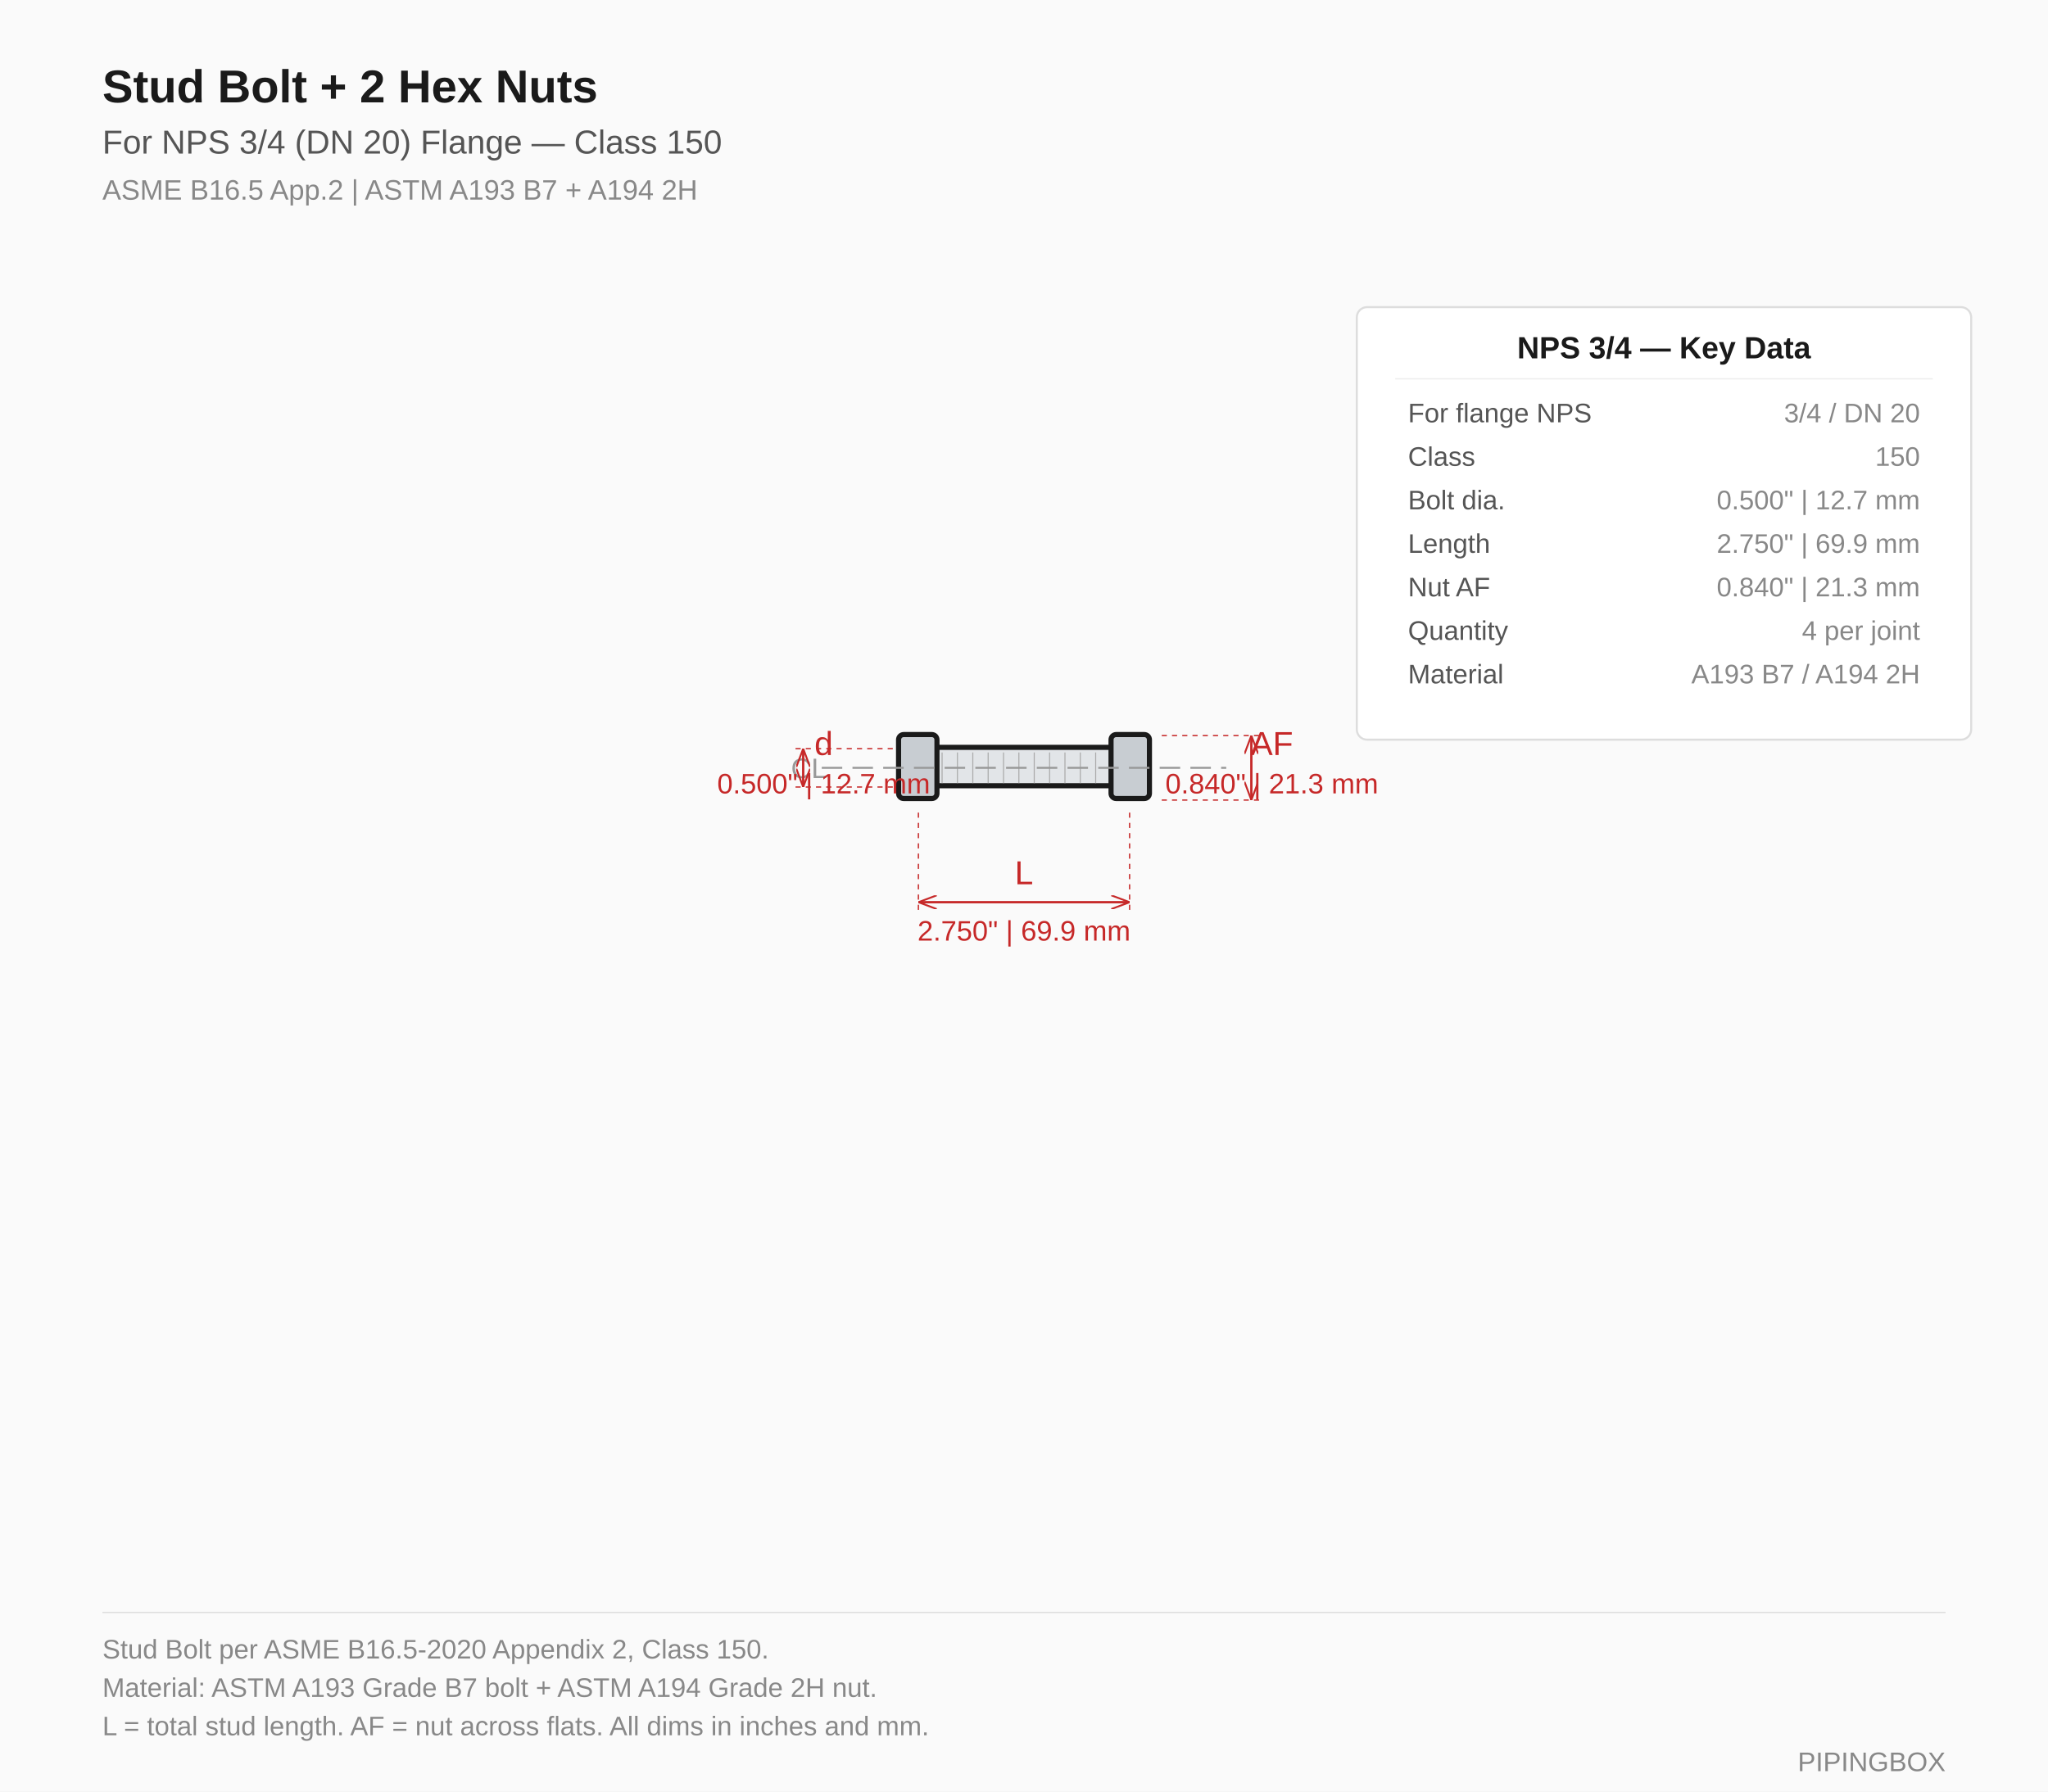
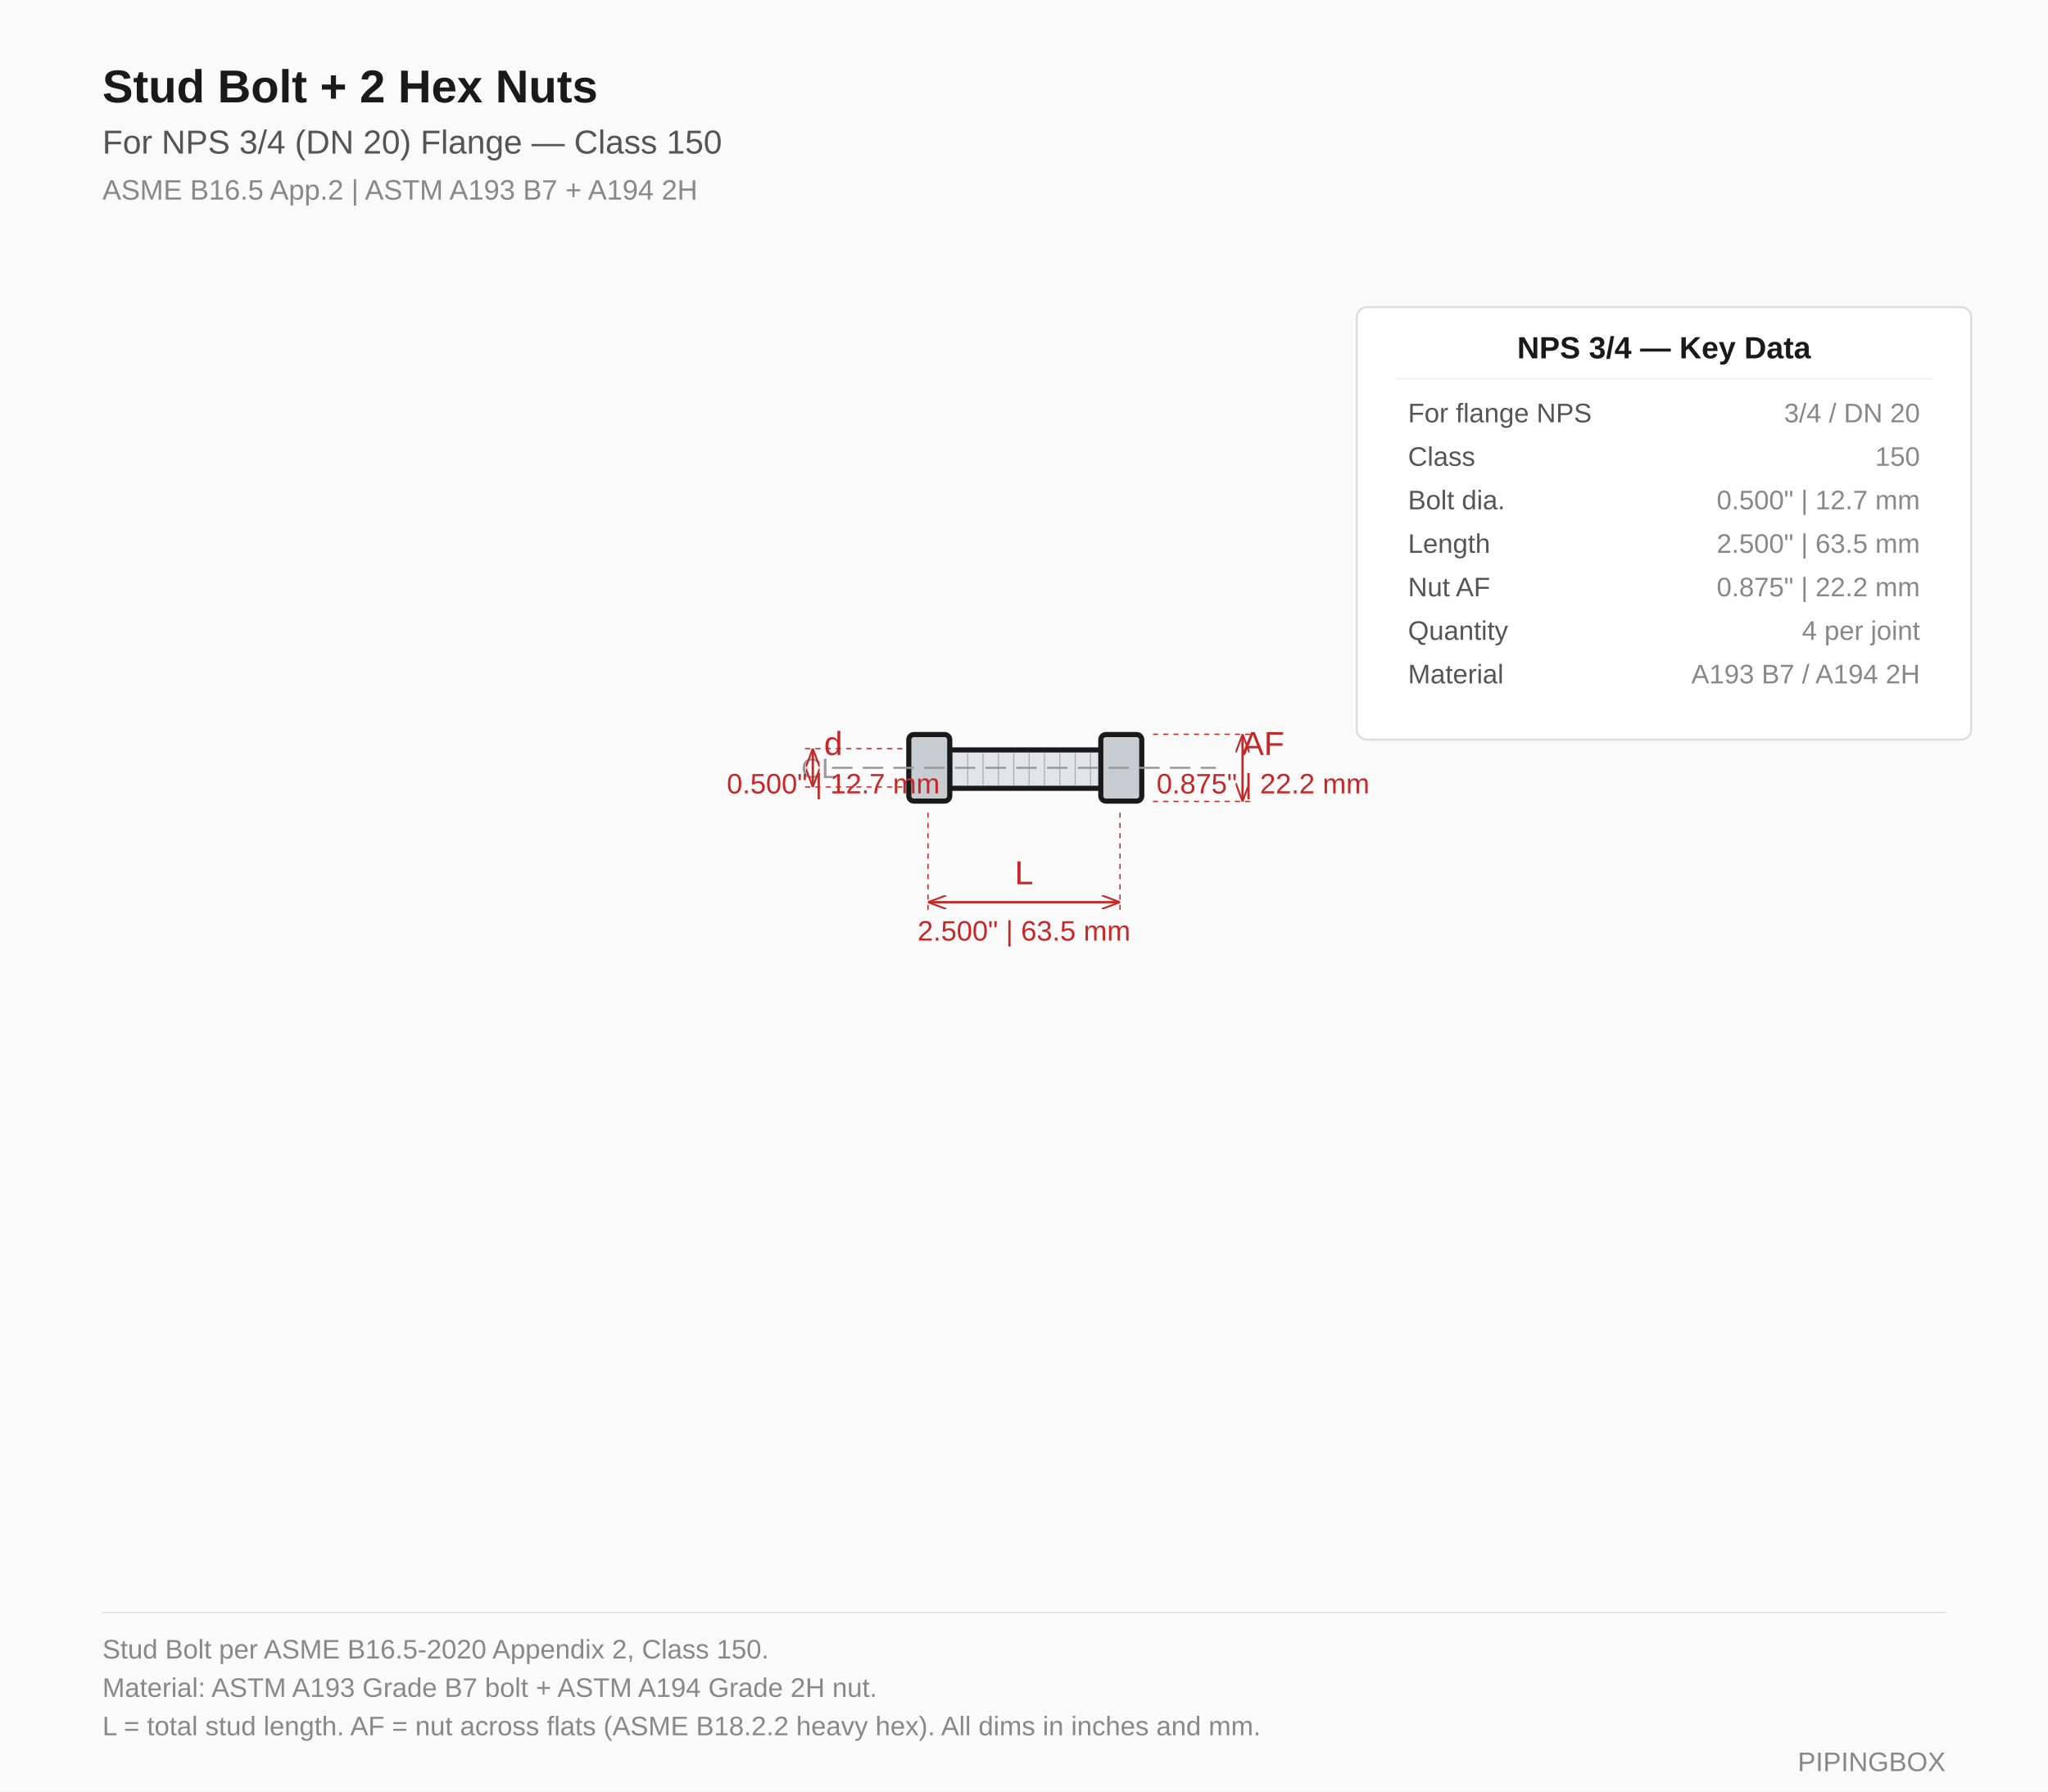
<svg xmlns="http://www.w3.org/2000/svg" viewBox="0 0 800 700" width="800" height="700">
  <defs>
    <style>
    .profile{stroke:#1a1a1a;stroke-width:2;fill:#e2e5e8}
    .bore{stroke:#555;stroke-width:1;fill:none;stroke-dasharray:4 2}
    .centerline{stroke:#999;stroke-width:.8;stroke-dasharray:8 4;fill:none}
    .dim-line{stroke:#c62828;stroke-width:.9;fill:none}
    .dim-text{font-family:'Segoe UI',Arial,sans-serif;font-size:13px;fill:#c62828;text-anchor:middle}
    .dim-sub{font-family:'Segoe UI',Arial,sans-serif;font-size:11px;fill:#c62828;text-anchor:middle}
    .title{font-family:'Segoe UI',Arial,sans-serif;font-size:18px;font-weight:600;fill:#1a1a1a}
    .subtitle{font-family:'Segoe UI',Arial,sans-serif;font-size:13px;fill:#555}
    .std-ref{font-family:'Segoe UI',Arial,sans-serif;font-size:11px;fill:#888}
    .note{font-family:'Segoe UI',Arial,sans-serif;font-size:10.5px;fill:#888}
    .label{font-family:'Segoe UI',Arial,sans-serif;font-size:11px;fill:#999;text-anchor:middle}
    .tbl-hdr{font-family:'Segoe UI',Arial,sans-serif;font-size:12px;fill:#1a1a1a;font-weight:600;text-anchor:middle}
    .tbl-key{font-family:'Segoe UI',Arial,sans-serif;font-size:10.5px;fill:#555;text-anchor:start}
    .tbl-val{font-family:'Segoe UI',Arial,sans-serif;font-size:10.5px;fill:#888;text-anchor:end}
  </style>
    <marker id="as" markerWidth="8" markerHeight="6" refX="0" refY="3" orient="auto">
      <path d="M8,0 L0,3 L8,6" fill="none" stroke="#c62828" stroke-width=".8" />
    </marker>
    <marker id="ae" markerWidth="8" markerHeight="6" refX="8" refY="3" orient="auto">
      <path d="M0,0 L8,3 L0,6" fill="none" stroke="#c62828" stroke-width=".8" />
    </marker>
  </defs>
  <rect width="800" height="700" fill="#fafafa" />
  <text x="40" y="40" class="title">Stud Bolt + 2 Hex Nuts</text>
  <text x="40" y="60" class="subtitle">For NPS 3/4 (DN 20) Flange — Class 150</text>
  <text x="40" y="78" class="std-ref">ASME B16.5 App.2 | ASTM A193 B7 + A194 2H</text>
-   <rect x="359" y="292" width="82" height="15" class="profile" />
-   <line x1="362" y1="294" x2="362" y2="306" stroke="#aaa" stroke-width=".4" />
-   <line x1="368" y1="294" x2="368" y2="306" stroke="#aaa" stroke-width=".4" />
-   <line x1="374" y1="294" x2="374" y2="306" stroke="#aaa" stroke-width=".4" />
-   <line x1="380" y1="294" x2="380" y2="306" stroke="#aaa" stroke-width=".4" />
-   <line x1="386" y1="294" x2="386" y2="306" stroke="#aaa" stroke-width=".4" />
-   <line x1="392" y1="294" x2="392" y2="306" stroke="#aaa" stroke-width=".4" />
-   <line x1="398" y1="294" x2="398" y2="306" stroke="#aaa" stroke-width=".4" />
-   <line x1="404" y1="294" x2="404" y2="306" stroke="#aaa" stroke-width=".4" />
-   <line x1="410" y1="294" x2="410" y2="306" stroke="#aaa" stroke-width=".4" />
-   <line x1="416" y1="294" x2="416" y2="306" stroke="#aaa" stroke-width=".4" />
-   <line x1="422" y1="294" x2="422" y2="306" stroke="#aaa" stroke-width=".4" />
-   <line x1="428" y1="294" x2="428" y2="306" stroke="#aaa" stroke-width=".4" />
-   <line x1="434" y1="294" x2="434" y2="306" stroke="#aaa" stroke-width=".4" />
-   <rect x="351" y="287" width="15" height="25" rx="2" fill="#c8cdd2" stroke="#1a1a1a" stroke-width="2" />
-   <rect x="434" y="287" width="15" height="25" rx="2" fill="#c8cdd2" stroke="#1a1a1a" stroke-width="2" />
-   <line x1="321" y1="300" x2="479" y2="300" class="centerline" />
-   <text x="316" y="304" class="label" text-anchor="end">CL</text>
-   <line x1="358.75" y1="317.5" x2="358.75" y2="357.5" stroke="#c62828" stroke-width=".5" stroke-dasharray="2 2" />
-   <line x1="441.25" y1="317.5" x2="441.25" y2="357.5" stroke="#c62828" stroke-width=".5" stroke-dasharray="2 2" />
-   <line x1="358.75" y1="352.5" x2="441.25" y2="352.5" class="dim-line" marker-start="url(#as)" marker-end="url(#ae)" />
+   <rect x="363" y="293" width="75" height="15" class="profile" />
+   <line x1="366" y1="294" x2="366" y2="307" stroke="#aaa" stroke-width=".4" />
+   <line x1="372" y1="294" x2="372" y2="307" stroke="#aaa" stroke-width=".4" />
+   <line x1="378" y1="294" x2="378" y2="307" stroke="#aaa" stroke-width=".4" />
+   <line x1="384" y1="294" x2="384" y2="307" stroke="#aaa" stroke-width=".4" />
+   <line x1="390" y1="294" x2="390" y2="307" stroke="#aaa" stroke-width=".4" />
+   <line x1="396" y1="294" x2="396" y2="307" stroke="#aaa" stroke-width=".4" />
+   <line x1="402" y1="294" x2="402" y2="307" stroke="#aaa" stroke-width=".4" />
+   <line x1="408" y1="294" x2="408" y2="307" stroke="#aaa" stroke-width=".4" />
+   <line x1="414" y1="294" x2="414" y2="307" stroke="#aaa" stroke-width=".4" />
+   <line x1="420" y1="294" x2="420" y2="307" stroke="#aaa" stroke-width=".4" />
+   <line x1="426" y1="294" x2="426" y2="307" stroke="#aaa" stroke-width=".4" />
+   <line x1="432" y1="294" x2="432" y2="307" stroke="#aaa" stroke-width=".4" />
+   <rect x="355" y="287" width="16" height="26" rx="2" fill="#c8cdd2" stroke="#1a1a1a" stroke-width="2" />
+   <rect x="430" y="287" width="16" height="26" rx="2" fill="#c8cdd2" stroke="#1a1a1a" stroke-width="2" />
+   <line x1="325" y1="300" x2="475" y2="300" class="centerline" />
+   <text x="320" y="304" class="label" text-anchor="end">CL</text>
+   <line x1="362.5" y1="317.5" x2="362.5" y2="357.5" stroke="#c62828" stroke-width=".5" stroke-dasharray="2 2" />
+   <line x1="437.5" y1="317.5" x2="437.5" y2="357.5" stroke="#c62828" stroke-width=".5" stroke-dasharray="2 2" />
+   <line x1="362.5" y1="352.5" x2="437.5" y2="352.5" class="dim-line" marker-start="url(#as)" marker-end="url(#ae)" />
  <text x="400" y="345.5" class="dim-text">L</text>
-   <text x="400" y="367.5" class="dim-sub">2.750" | 69.9 mm</text>
-   <line x1="348.75" y1="292.5" x2="308.75" y2="292.5" stroke="#c62828" stroke-width=".5" stroke-dasharray="2 2" />
-   <line x1="348.75" y1="307.5" x2="308.75" y2="307.5" stroke="#c62828" stroke-width=".5" stroke-dasharray="2 2" />
-   <line x1="313.75" y1="292.5" x2="313.75" y2="307.5" class="dim-line" marker-start="url(#as)" marker-end="url(#ae)" />
-   <text x="321.75" y="295.0" class="dim-text" text-anchor="start">d</text>
-   <text x="321.75" y="310.0" class="dim-sub" text-anchor="start">0.500" | 12.7 mm</text>
-   <line x1="453.81" y1="287.4" x2="493.81" y2="287.4" stroke="#c62828" stroke-width=".5" stroke-dasharray="2 2" />
-   <line x1="453.81" y1="312.6" x2="493.81" y2="312.6" stroke="#c62828" stroke-width=".5" stroke-dasharray="2 2" />
-   <line x1="488.81" y1="287.4" x2="488.81" y2="312.6" class="dim-line" marker-start="url(#as)" marker-end="url(#ae)" />
-   <text x="496.81" y="295.0" class="dim-text" text-anchor="start">AF</text>
-   <text x="496.81" y="310.0" class="dim-sub" text-anchor="start">0.840" | 21.3 mm</text>
+   <text x="400" y="367.5" class="dim-sub">2.500" | 63.5 mm</text>
+   <line x1="352.5" y1="292.5" x2="312.5" y2="292.5" stroke="#c62828" stroke-width=".5" stroke-dasharray="2 2" />
+   <line x1="352.5" y1="307.5" x2="312.5" y2="307.5" stroke="#c62828" stroke-width=".5" stroke-dasharray="2 2" />
+   <line x1="317.5" y1="292.5" x2="317.5" y2="307.5" class="dim-line" marker-start="url(#as)" marker-end="url(#ae)" />
+   <text x="325.5" y="295" class="dim-text" text-anchor="start">d</text>
+   <text x="325.5" y="310" class="dim-sub" text-anchor="start">0.500" | 12.7 mm</text>
+   <line x1="450.375" y1="286.875" x2="490.375" y2="286.875" stroke="#c62828" stroke-width=".5" stroke-dasharray="2 2" />
+   <line x1="450.375" y1="313.125" x2="490.375" y2="313.125" stroke="#c62828" stroke-width=".5" stroke-dasharray="2 2" />
+   <line x1="485.375" y1="286.875" x2="485.375" y2="313.125" class="dim-line" marker-start="url(#as)" marker-end="url(#ae)" />
+   <text x="493.375" y="295" class="dim-text" text-anchor="start">AF</text>
+   <text x="493.375" y="310" class="dim-sub" text-anchor="start">0.875" | 22.2 mm</text>
  <rect x="530" y="120" width="240" height="169" rx="4" fill="white" stroke="#ddd" stroke-width=".8" />
  <text x="650" y="140" class="tbl-hdr">NPS 3/4 — Key Data</text>
  <line x1="545" y1="148" x2="755" y2="148" stroke="#eee" stroke-width=".5" />
  <text x="550" y="165" class="tbl-key">For flange NPS</text>
  <text x="750" y="165" class="tbl-val">3/4 / DN 20</text>
  <text x="550" y="182" class="tbl-key">Class</text>
  <text x="750" y="182" class="tbl-val">150</text>
  <text x="550" y="199" class="tbl-key">Bolt dia.</text>
  <text x="750" y="199" class="tbl-val">0.500" | 12.7 mm</text>
  <text x="550" y="216" class="tbl-key">Length</text>
-   <text x="750" y="216" class="tbl-val">2.750" | 69.9 mm</text>
+   <text x="750" y="216" class="tbl-val">2.500" | 63.5 mm</text>
  <text x="550" y="233" class="tbl-key">Nut AF</text>
-   <text x="750" y="233" class="tbl-val">0.840" | 21.3 mm</text>
+   <text x="750" y="233" class="tbl-val">0.875" | 22.2 mm</text>
  <text x="550" y="250" class="tbl-key">Quantity</text>
  <text x="750" y="250" class="tbl-val">4 per joint</text>
  <text x="550" y="267" class="tbl-key">Material</text>
  <text x="750" y="267" class="tbl-val">A193 B7 / A194 2H</text>
  <line x1="40" y1="630" x2="760" y2="630" stroke="#ddd" stroke-width=".5" />
  <text x="40" y="648" class="note">Stud Bolt per ASME B16.5-2020 Appendix 2, Class 150.</text>
  <text x="40" y="663" class="note">Material: ASTM A193 Grade B7 bolt + ASTM A194 Grade 2H nut.</text>
-   <text x="40" y="678" class="note">L = total stud length. AF = nut across flats. All dims in inches and mm.</text>
+   <text x="40" y="678" class="note">L = total stud length. AF = nut across flats (ASME B18.2.2 heavy hex). All dims in inches and mm.</text>
  <text x="760" y="692" class="note" text-anchor="end" fill="#ccc">PIPINGBOX</text>
</svg>
